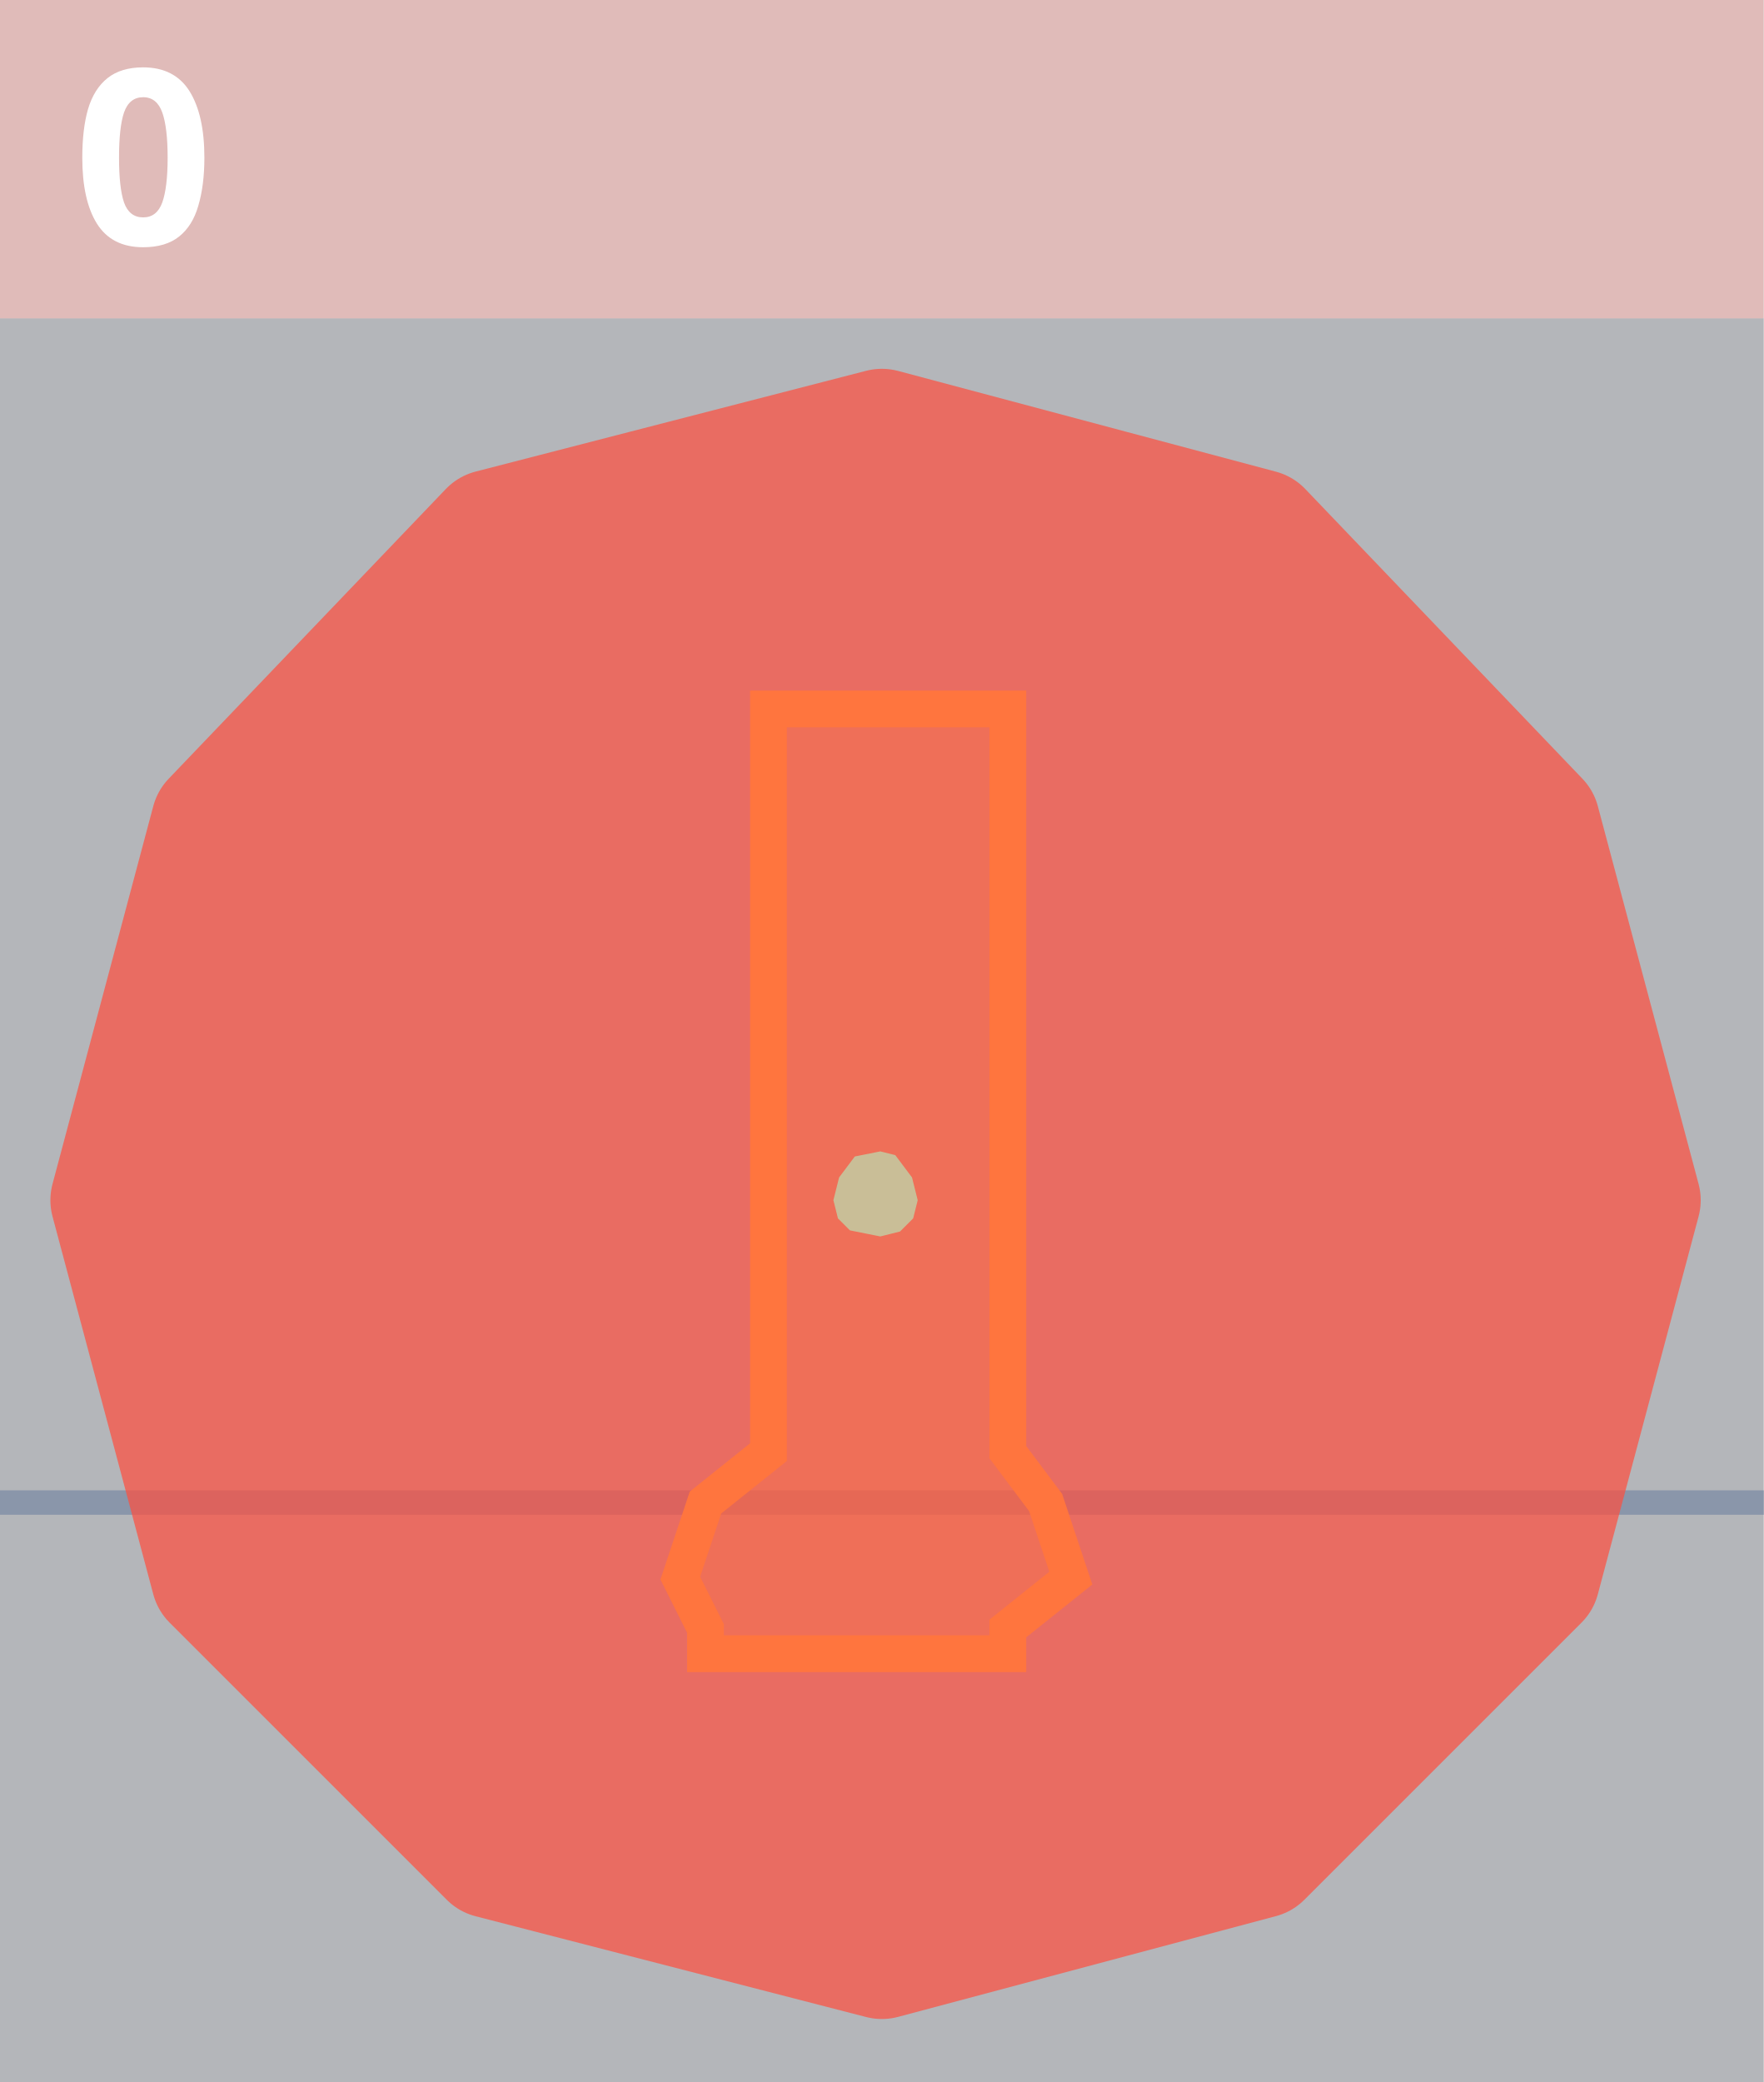
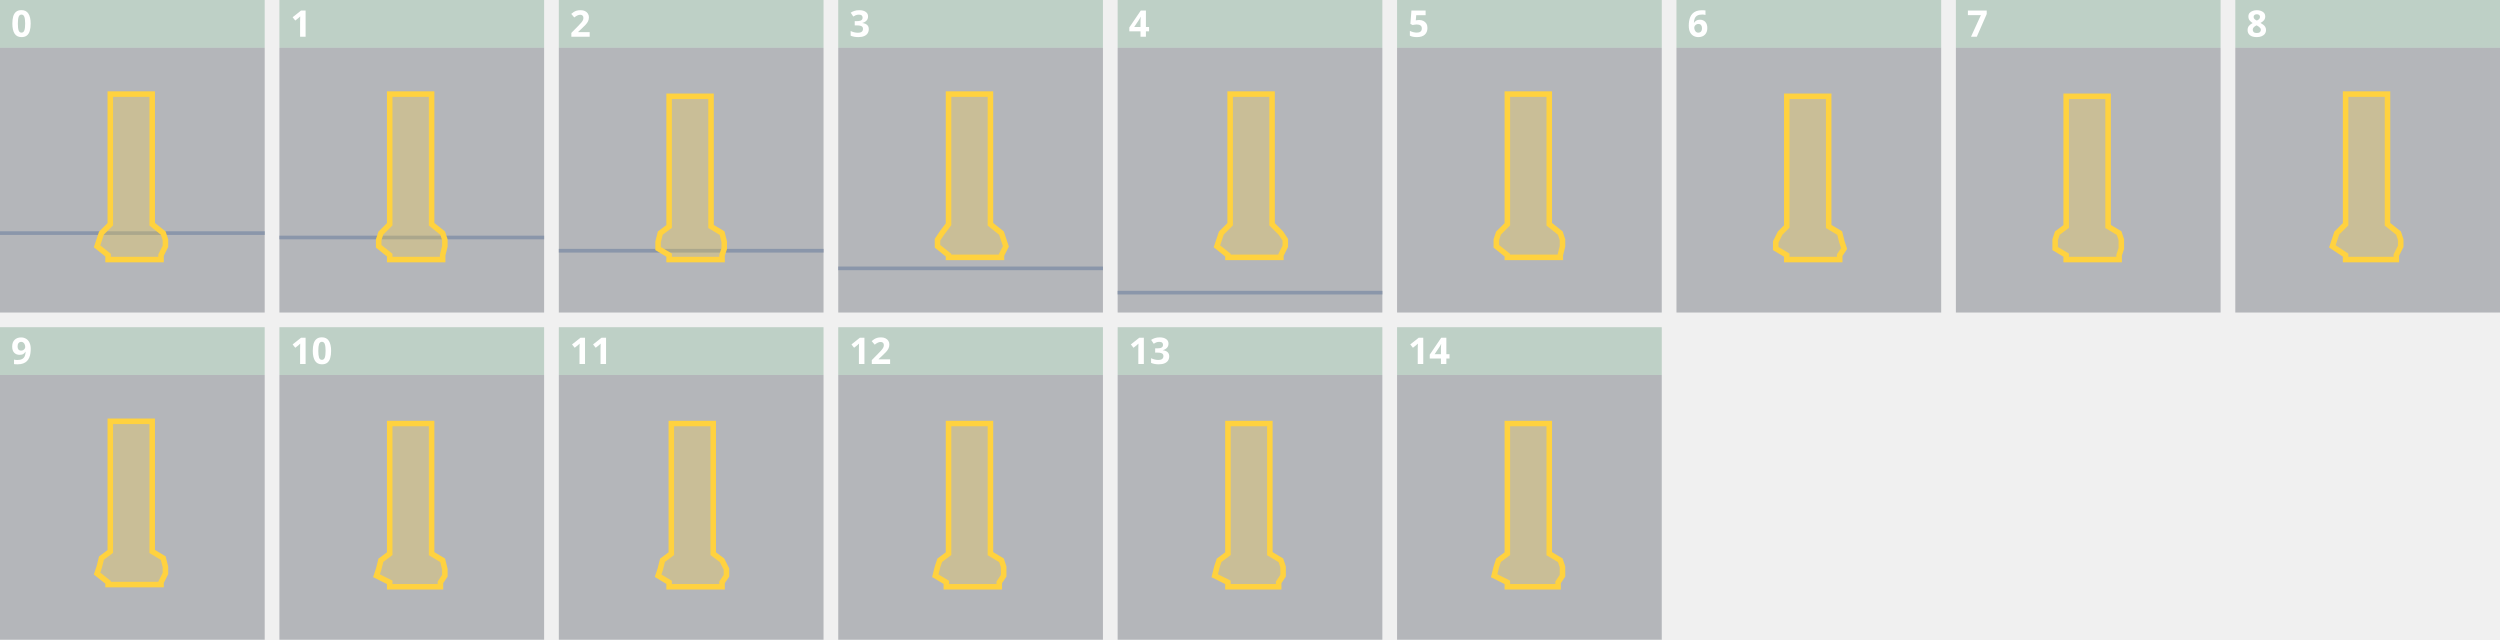
- <svg xmlns="http://www.w3.org/2000/svg" viewBox="0 0 72 85" width="72" height="85">
-   <style>text{font:bold 10px sans-serif;fill:#ffffff}.k{fill:#1b2230}.g{stroke:#8a96aa;stroke-width:1.94}use{stroke-width:2.92;fill-opacity:.28}.u{stroke:#ffd23f;fill:#ffd23f}.v{stroke:#4ade80;fill:#4ade80;fill-opacity:.6}.a{stroke:#e879f9;fill:#e879f9}.o{stroke:#22d3ee;fill:#22d3ee;fill-opacity:.5}.H{color:#ff4d3d;fill:#ff4d3d;opacity:.7}.G{color:#3b9cff;fill:#3b9cff;opacity:.75}.S{color:#ffa630;fill:#ffa630;opacity:.75}.T{color:#ffa630;fill:none;stroke:#ffa630;stroke-width:3.89;stroke-dasharray:7.8}.P{color:#c49bff;fill:none;stroke:#c49bff;stroke-width:1.94;stroke-dasharray:5.8}</style>
+ <svg xmlns="http://www.w3.org/2000/svg" viewBox="0 0 680 174" width="680" height="174">
+   <style>text{font:bold 10px sans-serif;fill:#ffffff}.k{fill:#1b2230}.g{stroke:#8a96aa;stroke-width:1.67}use{stroke-width:2.50;fill-opacity:.28}.u{stroke:#ffd23f;fill:#ffd23f}.v{stroke:#4ade80;fill:#4ade80;fill-opacity:.6}.a{stroke:#e879f9;fill:#e879f9}.o{stroke:#22d3ee;fill:#22d3ee;fill-opacity:.5}.H{color:#ff4d3d;fill:#ff4d3d;opacity:.7}.G{color:#3b9cff;fill:#3b9cff;opacity:.75}.S{color:#ffa630;fill:#ffa630;opacity:.75}.T{color:#ffa630;fill:none;stroke:#ffa630;stroke-width:3.33;stroke-dasharray:6.7}.P{color:#c49bff;fill:none;stroke:#c49bff;stroke-width:1.67;stroke-dasharray:5.0}</style>
  <defs>
-     <path id="b0" d="M10 -39L-9 -39L-9 -37L-9 -34L-9 -30L-9 -27L-9 -24L-9 -20L-9 -17L-9 -14L-9 -10L-9 -7L-9 -3L-9 0L-9 4L-9 7L-9 10L-9 14L-9 17L-9 20L-14 24L-15 27L-16 30L-14 34L-14 36L10 36L10 34L15 30L14 27L13 24L10 20L10 17L10 14L10 10L10 7L10 4L10 0L10 -3L10 -7L10 -10L10 -14L10 -17L10 -20L10 -24L10 -27L10 -30L10 -34L10 -37Z" />
-     <rect id="K" x="-70" y="-70" width="140" height="140" class="k" />
-     <rect id="La" width="72" height="13" fill="#b8332b" />
+     <path id="b0" d="M-10 -39L9 -39L9 -37L9 -34L9 -30L9 -27L9 -24L9 -20L9 -17L9 -14L9 -10L9 -7L9 -3L9 0L9 4L9 7L9 10L9 14L9 17L9 20L14 24L15 27L15 30L13 34L13 36L-11 36L-11 34L-16 30L-15 27L-14 24L-10 20L-10 17L-10 14L-10 10L-10 7L-10 4L-10 0L-10 -3L-10 -7L-10 -10L-10 -14L-10 -17L-10 -20L-10 -24L-10 -27L-10 -30L-10 -34L-10 -37Z" />
+     <path id="b1" d="M-10 -39L9 -39L9 -37L9 -34L9 -30L9 -27L9 -24L9 -20L9 -17L9 -14L9 -10L9 -7L9 -3L9 0L9 4L9 7L9 10L9 14L9 17L9 20L14 24L15 27L15 30L14 34L14 36L-10 36L-10 34L-15 30L-15 27L-14 24L-10 20L-10 17L-10 14L-10 10L-10 7L-10 4L-10 0L-10 -3L-10 -7L-10 -10L-10 -14L-10 -17L-10 -20L-10 -24L-10 -27L-10 -30L-10 -34L-10 -37Z" />
+     <path id="b2" d="M-10 -38L9 -38L9 -36L9 -33L9 -30L9 -26L9 -23L9 -20L9 -16L9 -13L9 -10L9 -6L9 -3L9 1L9 4L9 7L9 11L9 14L9 17L9 21L14 24L15 28L15 31L14 34L14 36L-10 36L-10 34L-15 31L-15 28L-14 24L-10 21L-10 17L-10 14L-10 11L-10 7L-10 4L-10 1L-10 -3L-10 -6L-10 -10L-10 -13L-10 -16L-10 -20L-10 -23L-10 -26L-10 -30L-10 -33L-10 -36Z" />
+     <path id="b3" d="M-10 -39L9 -39L9 -37L9 -34L9 -30L9 -27L9 -24L9 -20L9 -17L9 -14L9 -10L9 -7L9 -3L9 0L9 3L9 7L9 10L9 14L9 17L9 20L14 24L15 27L16 30L14 34L14 35L-10 35L-10 34L-15 30L-15 27L-13 24L-10 20L-10 17L-10 14L-10 10L-10 7L-10 3L-10 0L-10 -3L-10 -7L-10 -10L-10 -14L-10 -17L-10 -20L-10 -24L-10 -27L-10 -30L-10 -34L-10 -37Z" />
+     <path id="b4" d="M-9 -39L10 -39L10 -37L10 -34L10 -30L10 -27L10 -24L10 -20L10 -17L10 -14L10 -10L10 -7L10 -3L10 0L10 3L10 7L10 10L10 14L10 17L10 20L14 24L16 27L16 30L14 34L14 35L-10 35L-10 34L-15 30L-14 27L-13 24L-9 20L-9 17L-9 14L-9 10L-9 7L-9 3L-9 0L-9 -3L-9 -7L-9 -10L-9 -14L-9 -17L-9 -20L-9 -24L-9 -27L-9 -30L-9 -34L-9 -37Z" />
+     <path id="b5" d="M-10 -39L9 -39L9 -37L9 -34L9 -30L9 -27L9 -24L9 -20L9 -17L9 -14L9 -10L9 -7L9 -3L9 0L9 3L9 7L9 10L9 14L9 17L9 20L14 24L15 27L15 30L14 34L14 35L-10 35L-10 34L-15 30L-15 27L-14 24L-10 20L-10 17L-10 14L-10 10L-10 7L-10 3L-10 0L-10 -3L-10 -7L-10 -10L-10 -14L-10 -17L-10 -20L-10 -24L-10 -27L-10 -30L-10 -34L-10 -37Z" />
+     <path id="b6" d="M-10 -38L9 -38L9 -36L9 -33L9 -30L9 -26L9 -23L9 -20L9 -16L9 -13L9 -10L9 -6L9 -3L9 1L9 4L9 8L9 11L9 14L9 18L9 21L14 24L15 28L16 31L14 34L14 36L-10 36L-10 34L-15 31L-15 28L-13 24L-10 21L-10 18L-10 14L-10 11L-10 8L-10 4L-10 1L-10 -3L-10 -6L-10 -10L-10 -13L-10 -16L-10 -20L-10 -23L-10 -26L-10 -30L-10 -33L-10 -36Z" />
+     <path id="b7" d="M-10 -38L9 -38L9 -37L9 -33L9 -30L9 -27L9 -23L9 -20L9 -16L9 -13L9 -10L9 -6L9 -3L9 1L9 4L9 7L9 11L9 14L9 17L9 21L14 24L15 27L15 31L14 34L14 36L-10 36L-10 34L-15 31L-15 27L-14 24L-10 21L-10 17L-10 14L-10 11L-10 7L-10 4L-10 1L-10 -3L-10 -6L-10 -10L-10 -13L-10 -16L-10 -20L-10 -23L-10 -27L-10 -30L-10 -33L-10 -37Z" />
+     <path id="b8" d="M-10 -39L9 -39L9 -37L9 -34L9 -30L9 -27L9 -24L9 -20L9 -17L9 -14L9 -10L9 -7L9 -3L9 0L9 4L9 7L9 10L9 14L9 17L9 20L14 24L15 27L15 30L13 34L13 36L-10 36L-10 34L-16 30L-15 27L-14 24L-10 20L-10 17L-10 14L-10 10L-10 7L-10 4L-10 0L-10 -3L-10 -7L-10 -10L-10 -14L-10 -17L-10 -20L-10 -24L-10 -27L-10 -30L-10 -34L-10 -37Z" />
+     <path id="b9" d="M-10 -39L9 -39L9 -37L9 -34L9 -30L9 -27L9 -24L9 -20L9 -17L9 -14L9 -10L9 -7L9 -4L9 0L9 3L9 7L9 10L9 13L9 17L9 20L14 23L15 27L15 30L13 34L13 35L-11 35L-11 34L-16 30L-15 27L-14 23L-10 20L-10 17L-10 13L-10 10L-10 7L-10 3L-10 0L-10 -4L-10 -7L-10 -10L-10 -14L-10 -17L-10 -20L-10 -24L-10 -27L-10 -30L-10 -34L-10 -37Z" />
+     <path id="b10" d="M-10 -38L9 -38L9 -36L9 -33L9 -30L9 -26L9 -23L9 -20L9 -16L9 -13L9 -10L9 -6L9 -3L9 1L9 4L9 7L9 11L9 14L9 17L9 21L14 24L15 28L15 31L13 34L13 36L-10 36L-10 34L-16 31L-15 28L-14 24L-10 21L-10 17L-10 14L-10 11L-10 7L-10 4L-10 1L-10 -3L-10 -6L-10 -10L-10 -13L-10 -16L-10 -20L-10 -23L-10 -26L-10 -30L-10 -33L-10 -36Z" />
+     <path id="b11" d="M-9 -38L10 -38L10 -36L10 -33L10 -30L10 -26L10 -23L10 -20L10 -16L10 -13L10 -10L10 -6L10 -3L10 1L10 4L10 7L10 11L10 14L10 17L10 21L14 24L16 28L16 31L14 34L14 36L-10 36L-10 34L-15 31L-14 28L-13 24L-9 21L-9 17L-9 14L-9 11L-9 7L-9 4L-9 1L-9 -3L-9 -6L-9 -10L-9 -13L-9 -16L-9 -20L-9 -23L-9 -26L-9 -30L-9 -33L-9 -36Z" />
+     <path id="b12" d="M-10 -38L9 -38L9 -37L9 -33L9 -30L9 -27L9 -23L9 -20L9 -16L9 -13L9 -10L9 -6L9 -3L9 1L9 4L9 7L9 11L9 14L9 17L9 21L14 24L15 27L15 31L13 34L13 36L-11 36L-11 34L-16 31L-15 27L-14 24L-10 21L-10 17L-10 14L-10 11L-10 7L-10 4L-10 1L-10 -3L-10 -6L-10 -10L-10 -13L-10 -16L-10 -20L-10 -23L-10 -27L-10 -30L-10 -33L-10 -37Z" />
+     <path id="b13" d="M-10 -38L9 -38L9 -37L9 -33L9 -30L9 -27L9 -23L9 -20L9 -16L9 -13L9 -10L9 -6L9 -3L9 1L9 4L9 7L9 11L9 14L9 17L9 21L14 24L15 27L15 31L13 34L13 36L-10 36L-10 34L-16 31L-15 27L-14 24L-10 21L-10 17L-10 14L-10 11L-10 7L-10 4L-10 1L-10 -3L-10 -6L-10 -10L-10 -13L-10 -16L-10 -20L-10 -23L-10 -27L-10 -30L-10 -33L-10 -37Z" />
+     <rect id="K" x="-60" y="-60" width="120" height="120" class="k" />
+     <rect id="Ls" width="72" height="13" fill="#3f7d5a" />
  </defs>
-   <use href="#La" x="0" y="0" />
+   <use href="#Ls" x="0" y="0" />
  <text x="3" y="10">0</text>
-   <svg x="0" y="13" width="72" height="72" viewBox="-70 -70 140 140">
+   <svg x="0" y="13" width="72" height="72" viewBox="-60 -60 120 120">
    <use href="#K" />
-     <line x1="-70" y1="24" x2="70" y2="24" class="g" />
+     <line x1="-60" y1="24" x2="60" y2="24" class="g" />
    <use href="#b0" class="u" />
-     <g class="H">
-       <path d="M-61 0L-53 -30L-31 -53L0 -61L30 -53L52 -30L60 0L52 30L30 52L0 60L-31 52L-53 30L-61 0L-9 0L-8 4L-5 7L0 8L4 7L7 4L8 0L7 -4L4 -8L0 -9L-5 -8L-8 -4L-9 0Z" stroke="currentColor" stroke-width="10" stroke-linejoin="round" />
-     </g>
+   </svg>
+   <use href="#Ls" x="76" y="0" />
+   <text x="79" y="10">1</text>
+   <svg x="76" y="13" width="72" height="72" viewBox="-60 -60 120 120">
+     <use href="#K" />
+     <line x1="-60" y1="26" x2="60" y2="26" class="g" />
+     <use href="#b1" class="u" />
+   </svg>
+   <use href="#Ls" x="152" y="0" />
+   <text x="155" y="10">2</text>
+   <svg x="152" y="13" width="72" height="72" viewBox="-60 -60 120 120">
+     <use href="#K" />
+     <line x1="-60" y1="32" x2="60" y2="32" class="g" />
+     <use href="#b2" class="u" />
+   </svg>
+   <use href="#Ls" x="228" y="0" />
+   <text x="231" y="10">3</text>
+   <svg x="228" y="13" width="72" height="72" viewBox="-60 -60 120 120">
+     <use href="#K" />
+     <line x1="-60" y1="40" x2="60" y2="40" class="g" />
+     <use href="#b3" class="u" />
+   </svg>
+   <use href="#Ls" x="304" y="0" />
+   <text x="307" y="10">4</text>
+   <svg x="304" y="13" width="72" height="72" viewBox="-60 -60 120 120">
+     <use href="#K" />
+     <line x1="-60" y1="51" x2="60" y2="51" class="g" />
+     <use href="#b4" class="u" />
+   </svg>
+   <use href="#Ls" x="380" y="0" />
+   <text x="383" y="10">5</text>
+   <svg x="380" y="13" width="72" height="72" viewBox="-60 -60 120 120">
+     <use href="#K" />
+     <use href="#b5" class="u" />
+   </svg>
+   <use href="#Ls" x="456" y="0" />
+   <text x="459" y="10">6</text>
+   <svg x="456" y="13" width="72" height="72" viewBox="-60 -60 120 120">
+     <use href="#K" />
+     <use href="#b6" class="u" />
+   </svg>
+   <use href="#Ls" x="532" y="0" />
+   <text x="535" y="10">7</text>
+   <svg x="532" y="13" width="72" height="72" viewBox="-60 -60 120 120">
+     <use href="#K" />
+     <use href="#b7" class="u" />
+   </svg>
+   <use href="#Ls" x="608" y="0" />
+   <text x="611" y="10">8</text>
+   <svg x="608" y="13" width="72" height="72" viewBox="-60 -60 120 120">
+     <use href="#K" />
+     <use href="#b8" class="u" />
+   </svg>
+   <use href="#Ls" x="0" y="89" />
+   <text x="3" y="99">9</text>
+   <svg x="0" y="102" width="72" height="72" viewBox="-60 -60 120 120">
+     <use href="#K" />
+     <use href="#b9" class="u" />
+   </svg>
+   <use href="#Ls" x="76" y="89" />
+   <text x="79" y="99">10</text>
+   <svg x="76" y="102" width="72" height="72" viewBox="-60 -60 120 120">
+     <use href="#K" />
+     <use href="#b10" class="u" />
+   </svg>
+   <use href="#Ls" x="152" y="89" />
+   <text x="155" y="99">11</text>
+   <svg x="152" y="102" width="72" height="72" viewBox="-60 -60 120 120">
+     <use href="#K" />
+     <use href="#b11" class="u" />
+   </svg>
+   <use href="#Ls" x="228" y="89" />
+   <text x="231" y="99">12</text>
+   <svg x="228" y="102" width="72" height="72" viewBox="-60 -60 120 120">
+     <use href="#K" />
+     <use href="#b12" class="u" />
+   </svg>
+   <use href="#Ls" x="304" y="89" />
+   <text x="307" y="99">13</text>
+   <svg x="304" y="102" width="72" height="72" viewBox="-60 -60 120 120">
+     <use href="#K" />
+     <use href="#b13" class="u" />
+   </svg>
+   <use href="#Ls" x="380" y="89" />
+   <text x="383" y="99">14</text>
+   <svg x="380" y="102" width="72" height="72" viewBox="-60 -60 120 120">
+     <use href="#K" />
+     <use href="#b13" class="u" />
  </svg>
</svg>
